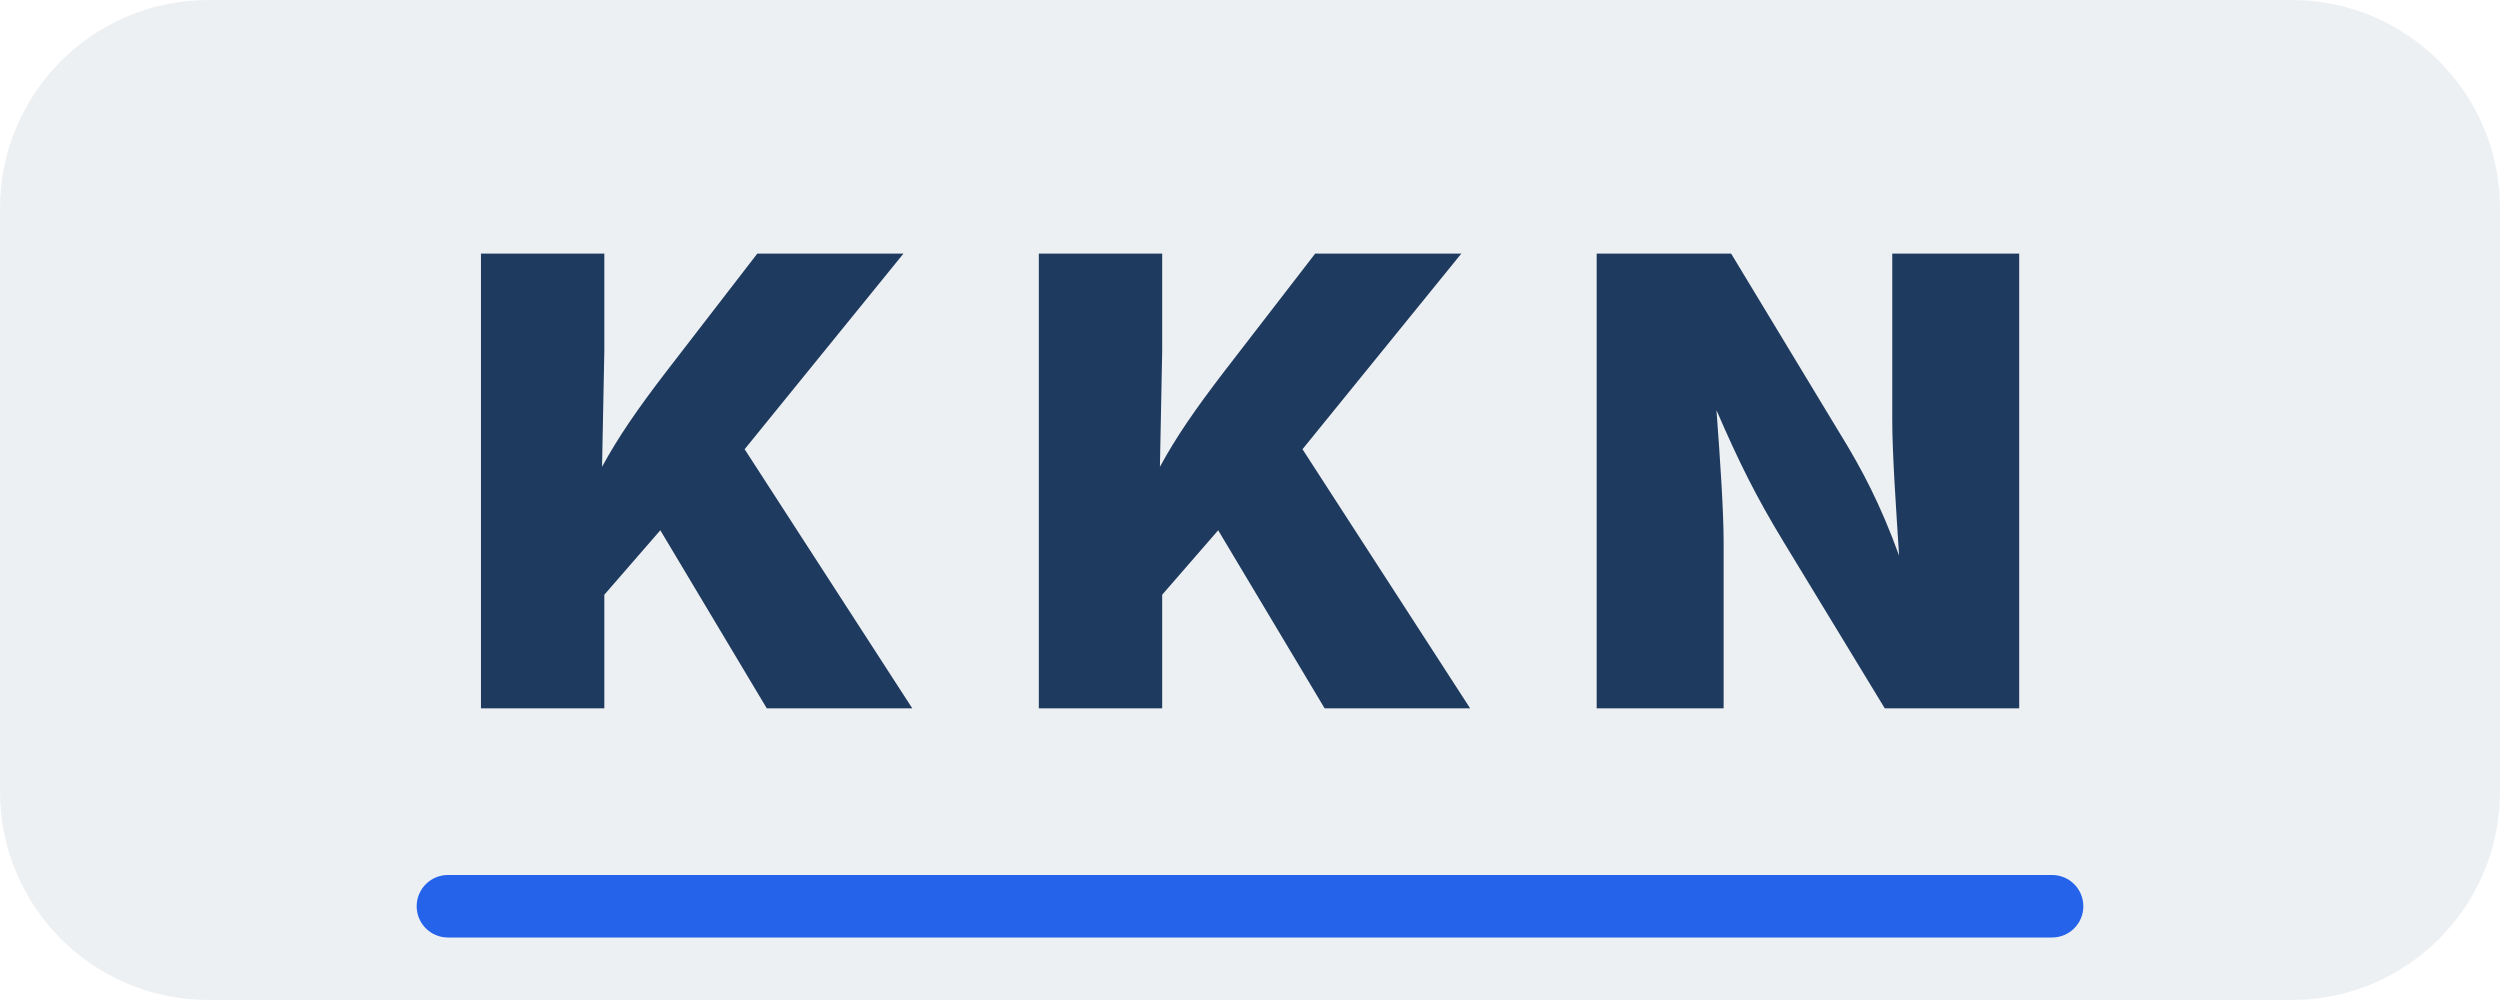
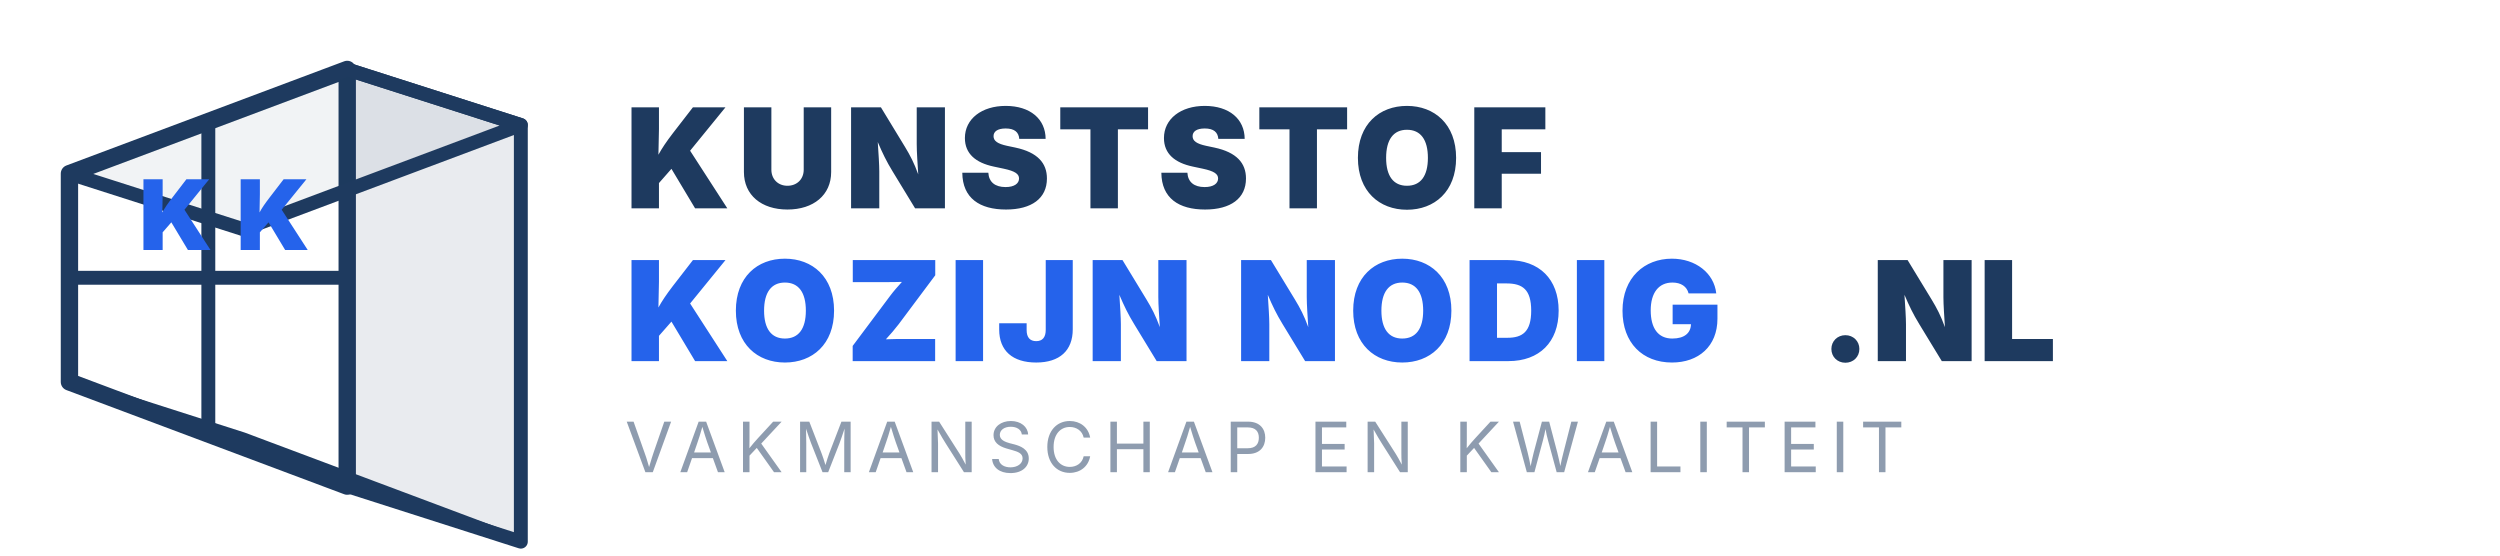
- <svg xmlns="http://www.w3.org/2000/svg" viewBox="0 0 120 48" fill="none">
-   <rect x="0" y="0" width="120" height="48" rx="10" fill="#1e3a5f" opacity="0.08" />
-   <text x="60" y="34" font-family="system-ui,-apple-system,sans-serif" font-weight="900" font-size="30" fill="#1e3a5f" text-anchor="middle" letter-spacing="4">KKN</text>
-   <rect x="20" y="42" width="80" height="3" rx="1.5" fill="#2563eb" />
+ <svg xmlns="http://www.w3.org/2000/svg" viewBox="0 0 360 80" fill="none">
+   <path d="M10 25 L50 10 L50 70 L10 55 Z" fill="none" stroke="#1e3a5f" stroke-width="2.5" stroke-linejoin="round" />
+   <path d="M50 10 L75 18 L75 78 L50 70 Z" fill="#1e3a5f" fill-opacity="0.1" stroke="#1e3a5f" stroke-width="2" stroke-linejoin="round" />
+   <path d="M10 25 L50 10 L75 18 L35 33 Z" fill="#1e3a5f" fill-opacity="0.06" stroke="#1e3a5f" stroke-width="2" stroke-linejoin="round" />
+   <line x1="30" y1="17" x2="30" y2="63" stroke="#1e3a5f" stroke-width="2" />
+   <line x1="10" y1="40" x2="50" y2="40" stroke="#1e3a5f" stroke-width="2" />
+   <text x="20" y="36" font-family="system-ui,-apple-system,sans-serif" font-weight="900" font-size="14" fill="#2563eb" letter-spacing="0.5">K</text>
+   <text x="34" y="36" font-family="system-ui,-apple-system,sans-serif" font-weight="900" font-size="14" fill="#2563eb" letter-spacing="0.5">K</text>
+   <path d="M10 55 L35 63 L75 78 L50 70 Z" fill="#1e3a5f" fill-opacity="0.05" stroke="#1e3a5f" stroke-width="1.5" stroke-linejoin="round" />
+   <text x="90" y="30" font-family="system-ui,-apple-system,sans-serif" font-weight="900" font-size="20" fill="#1e3a5f" letter-spacing="1">KUNSTSTOF</text>
+   <text x="90" y="52" font-family="system-ui,-apple-system,sans-serif" font-weight="900" font-size="20" fill="#2563eb" letter-spacing="1">KOZIJN NODIG</text>
+   <text x="262" y="52" font-family="system-ui,-apple-system,sans-serif" font-weight="900" font-size="20" fill="#1e3a5f" letter-spacing="0">.NL</text>
+   <text x="90" y="68" font-family="system-ui,-apple-system,sans-serif" font-weight="400" font-size="10" fill="#1e3a5f" opacity="0.5" letter-spacing="1.5">VAKMANSCHAP EN KWALITEIT</text>
</svg>
